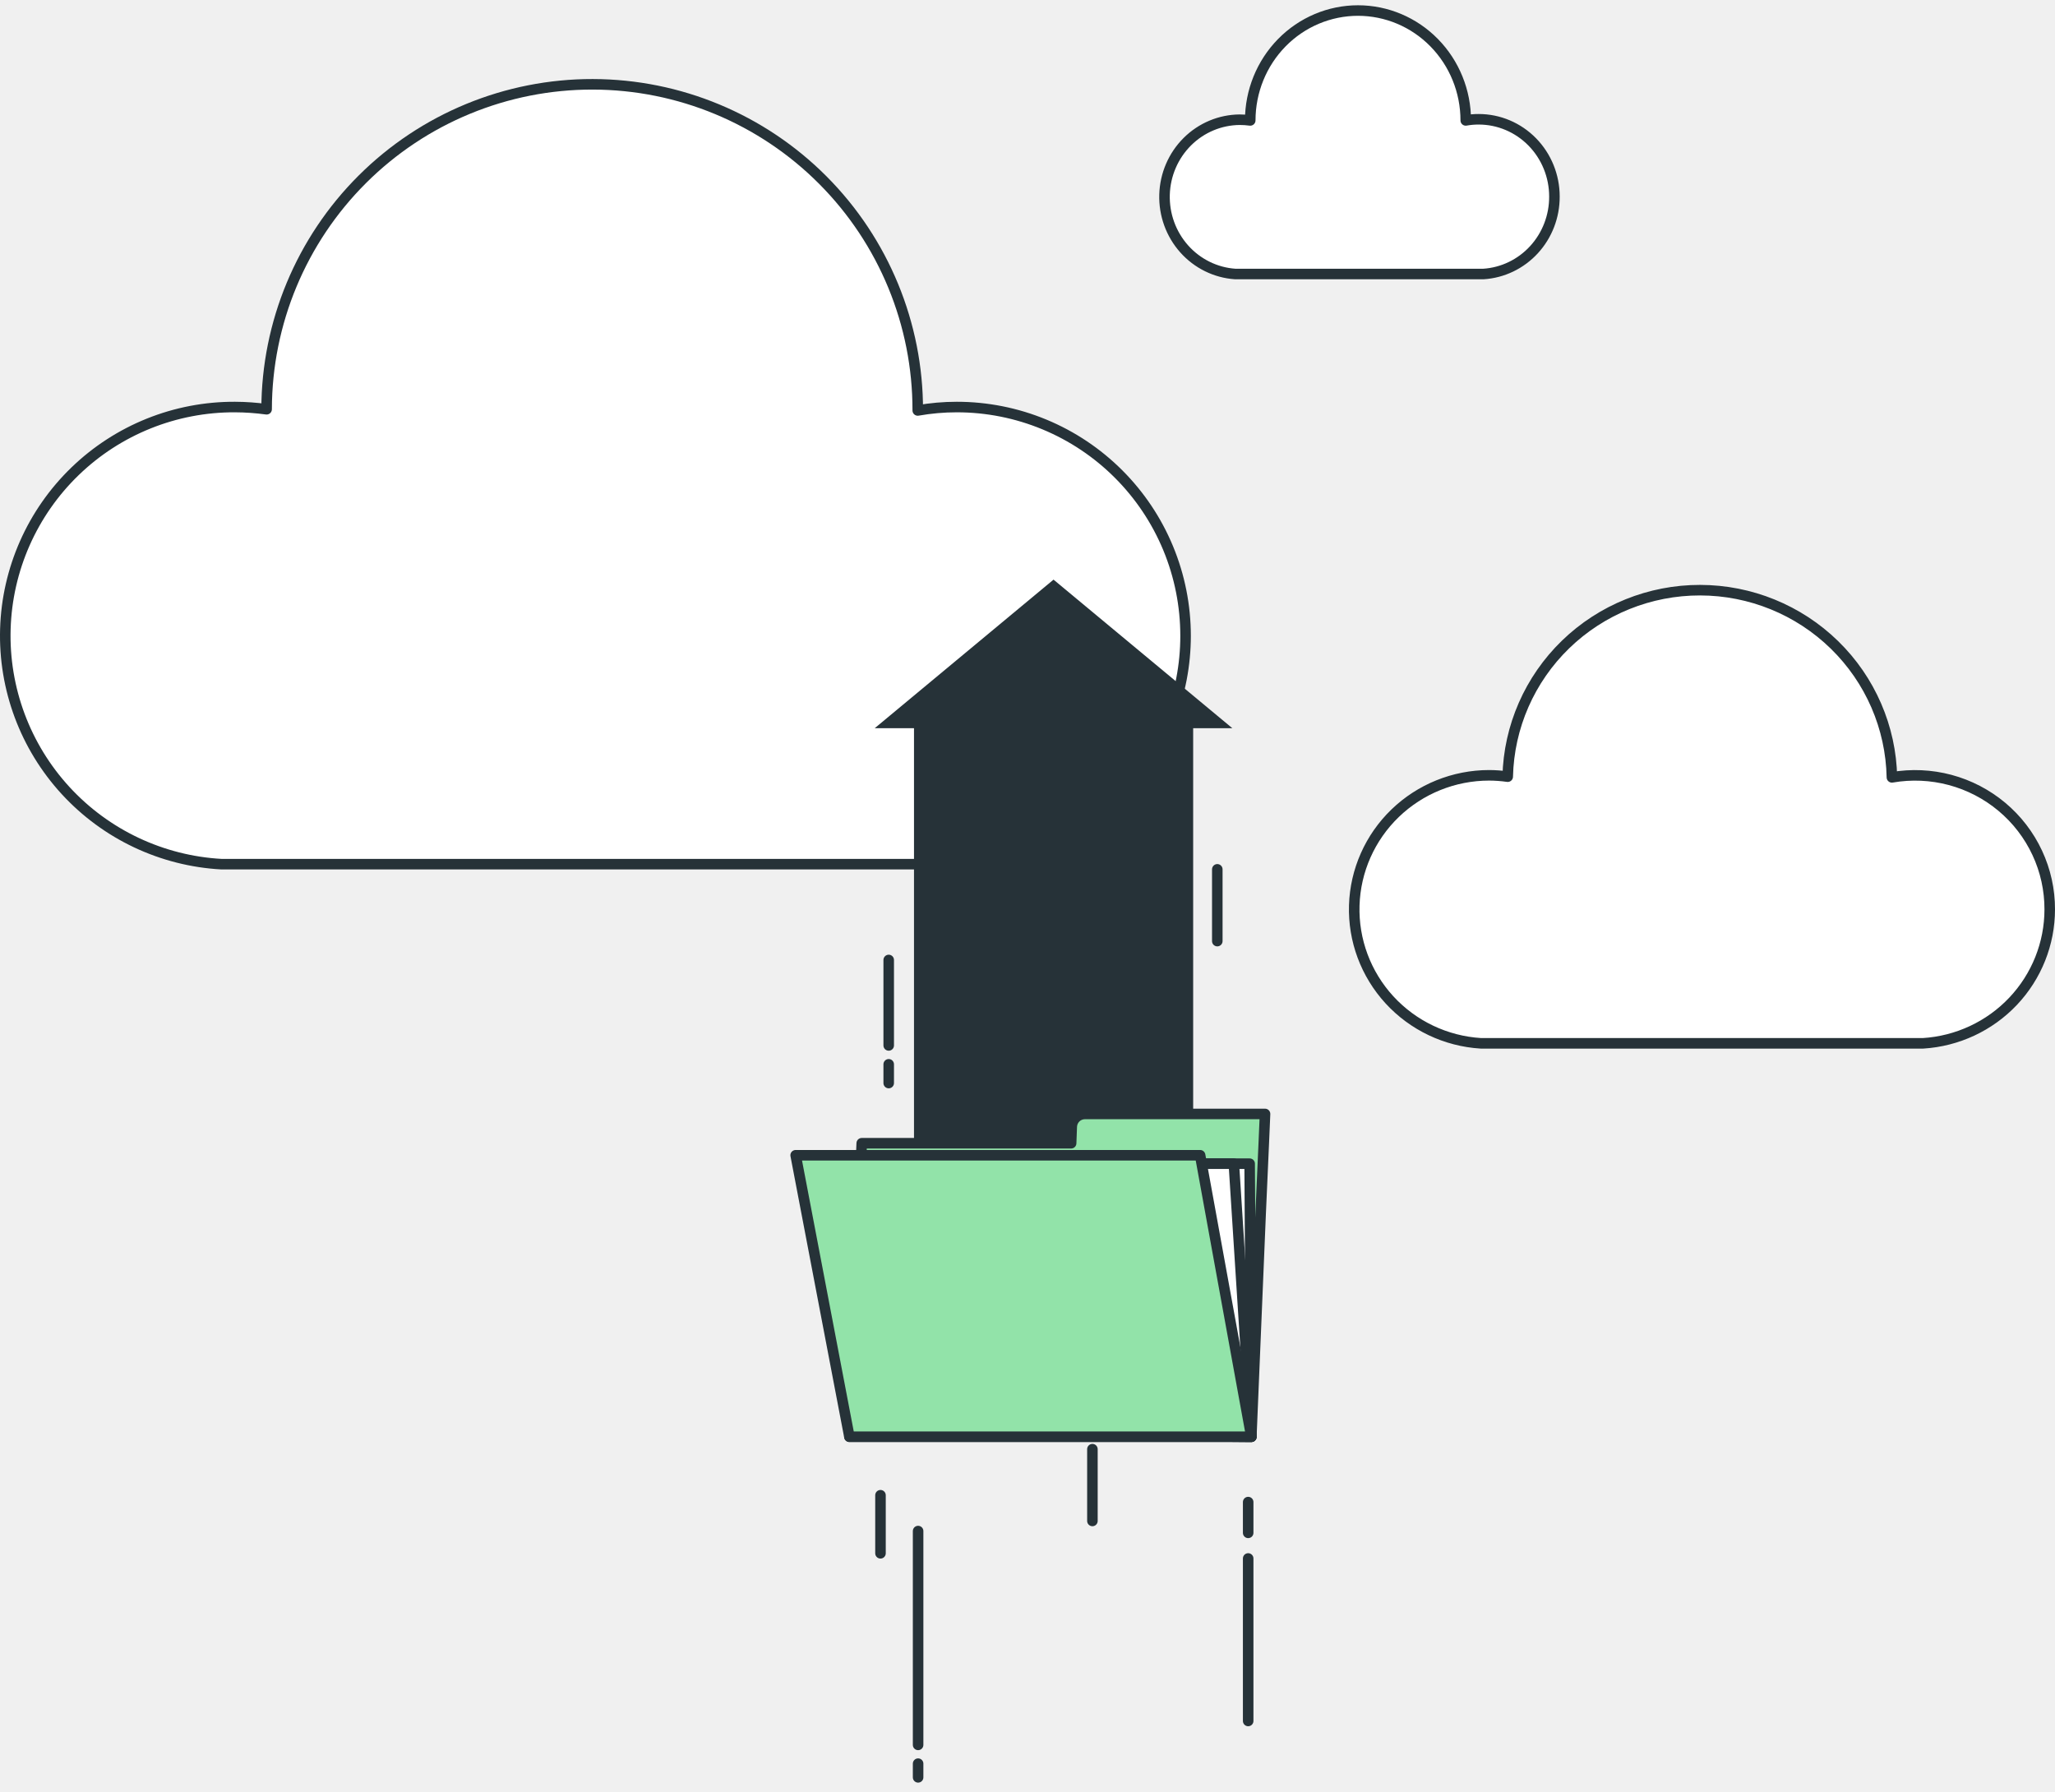
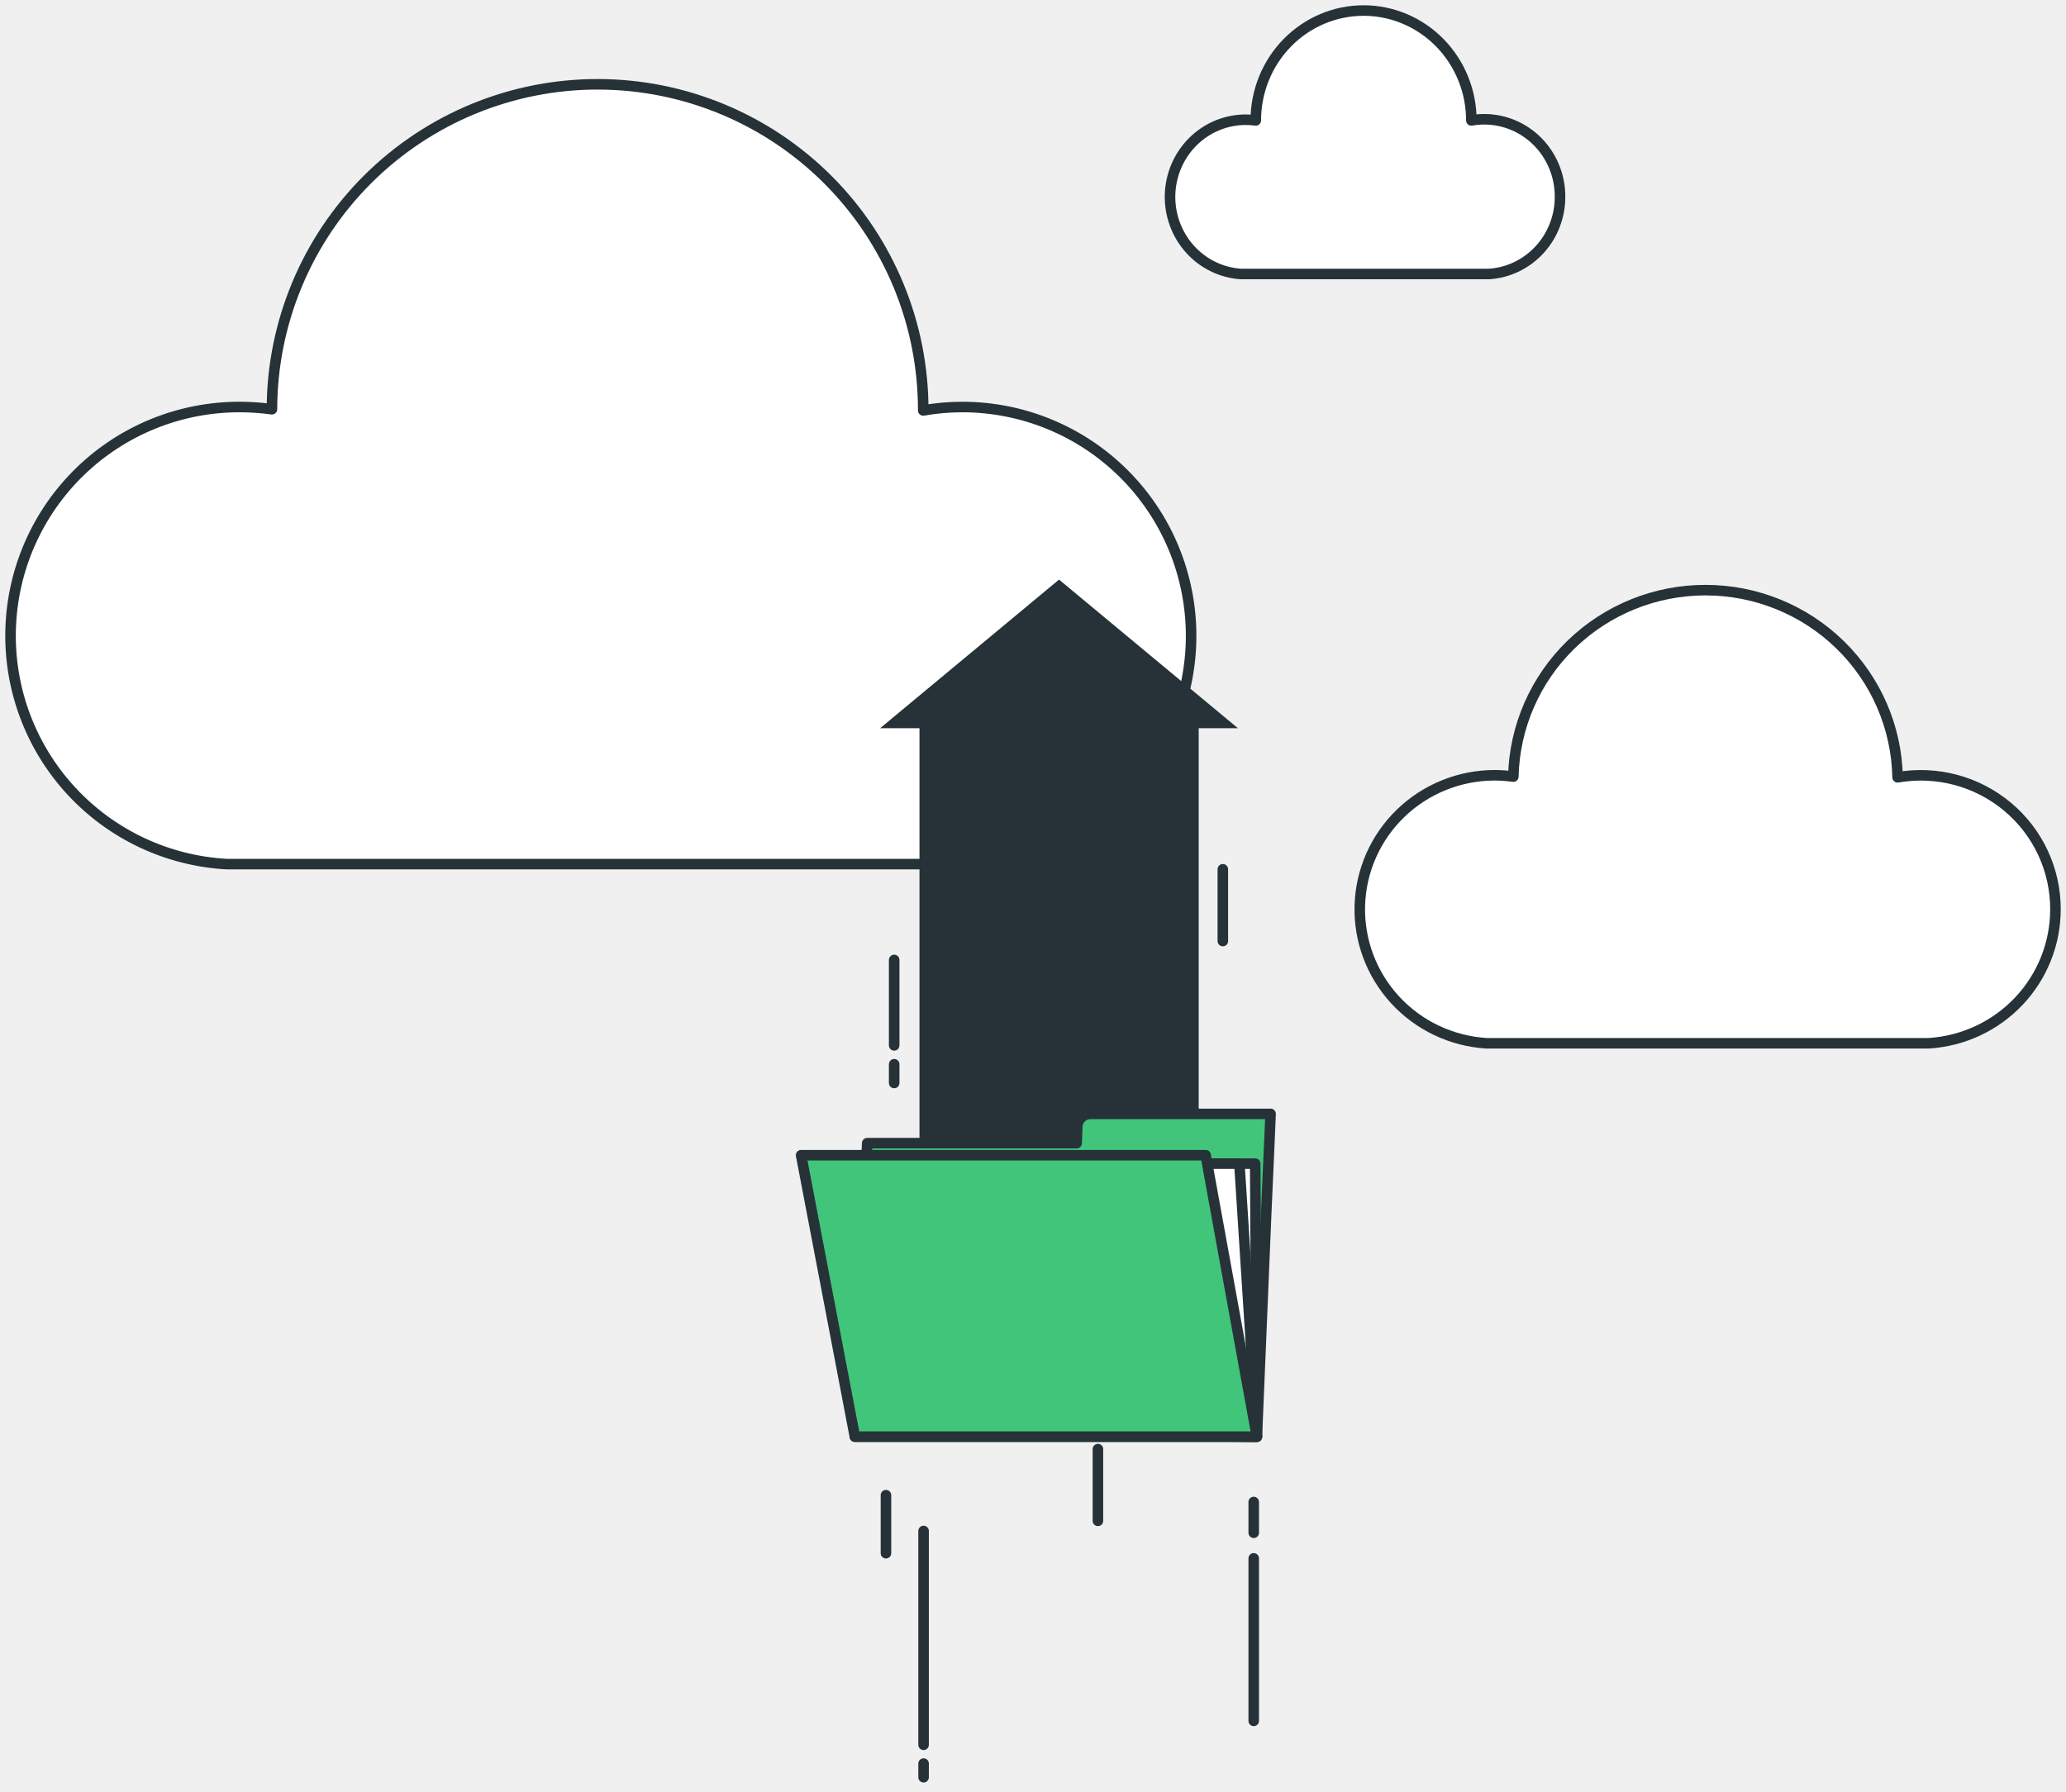
- <svg xmlns="http://www.w3.org/2000/svg" width="195" height="170" viewBox="0 0 195 170" fill="none">
+ <svg xmlns="http://www.w3.org/2000/svg" width="196" height="170" viewBox="0 0 196 170" fill="none">
  <g id="freepik--Clouds--inject-164">
    <g id="Group">
-       <path id="Vector" d="M112.5 60.336C112.501 57.485 111.94 54.661 110.85 52.027C109.76 49.393 108.161 46.999 106.145 44.983C104.129 42.966 101.736 41.367 99.102 40.276C96.468 39.184 93.644 38.623 90.793 38.623C89.55 38.623 88.31 38.732 87.086 38.948C87.101 30.755 83.861 22.892 78.078 17.088C72.295 11.284 64.443 8.015 56.249 8C48.056 7.985 40.192 11.225 34.388 17.008C28.583 22.79 25.314 30.641 25.299 38.834C24.305 38.698 23.303 38.627 22.299 38.623C16.637 38.599 11.189 40.788 7.118 44.724C3.048 48.659 0.676 54.03 0.509 59.689C0.343 65.349 2.395 70.849 6.227 75.017C10.059 79.185 15.369 81.691 21.023 82H92.126C97.642 81.661 102.821 79.23 106.607 75.205C110.392 71.179 112.5 65.862 112.5 60.336Z" fill="white" stroke="#263238" stroke-linecap="round" stroke-linejoin="round" />
-       <path id="Vector_2" d="M194.5 86.296C194.505 84.441 194.101 82.608 193.316 80.926C192.532 79.243 191.385 77.751 189.957 76.557C188.529 75.362 186.855 74.492 185.053 74.009C183.25 73.527 181.363 73.442 179.524 73.762C179.432 69.026 177.476 64.514 174.074 61.193C170.673 57.873 166.097 56.008 161.328 56C156.559 55.992 151.977 57.84 148.563 61.148C145.15 64.456 143.177 68.961 143.068 73.697C142.481 73.613 141.89 73.57 141.297 73.568C137.969 73.572 134.773 74.862 132.385 77.166C129.998 79.47 128.607 82.606 128.506 85.911C128.405 89.215 129.603 92.429 131.845 94.873C134.088 97.316 137.2 98.796 140.522 99H182.478C185.733 98.798 188.787 97.372 191.021 95.012C193.254 92.652 194.498 89.535 194.5 86.296Z" fill="white" stroke="#263238" stroke-linecap="round" stroke-linejoin="round" />
-       <path id="Vector_3" d="M147.5 18.647C147.5 16.703 146.743 14.839 145.395 13.464C144.047 12.09 142.219 11.318 140.312 11.318C139.901 11.316 139.491 11.352 139.086 11.426C139.086 8.661 138.009 6.009 136.091 4.054C134.174 2.098 131.573 1 128.861 1C126.149 1 123.549 2.098 121.631 4.054C119.714 6.009 118.636 8.661 118.636 11.426C118.305 11.382 117.972 11.36 117.638 11.359C115.777 11.373 113.994 12.121 112.664 13.446C111.333 14.772 110.559 16.572 110.503 18.468C110.447 20.364 111.115 22.208 112.365 23.613C113.615 25.018 115.351 25.873 117.207 26H140.759C142.591 25.884 144.31 25.057 145.563 23.69C146.817 22.323 147.51 20.518 147.5 18.647Z" fill="white" stroke="#263238" stroke-linecap="round" stroke-linejoin="round" />
+       <path id="Vector" d="M113 60.336C113.001 57.485 112.44 54.661 111.35 52.027C110.26 49.393 108.661 46.999 106.645 44.983C104.629 42.966 102.236 41.367 99.602 40.276C96.968 39.184 94.144 38.623 91.293 38.623C90.05 38.623 88.81 38.732 87.586 38.948C87.601 30.755 84.361 22.892 78.578 17.088C72.795 11.284 64.943 8.015 56.749 8C48.556 7.985 40.692 11.225 34.888 17.008C29.083 22.79 25.814 30.641 25.799 38.834C24.805 38.698 23.803 38.627 22.799 38.623C17.137 38.599 11.689 40.788 7.618 44.724C3.548 48.659 1.176 54.03 1.009 59.689C0.843 65.349 2.895 70.849 6.727 75.017C10.559 79.185 15.869 81.691 21.523 82H92.626C98.142 81.661 103.321 79.23 107.107 75.205C110.892 71.179 113 65.862 113 60.336Z" fill="white" stroke="#263238" stroke-linecap="round" stroke-linejoin="round" />
+       <path id="Vector_2" d="M195 86.296C195.005 84.441 194.601 82.608 193.816 80.926C193.032 79.243 191.885 77.751 190.457 76.557C189.029 75.362 187.355 74.492 185.553 74.009C183.75 73.527 181.863 73.442 180.024 73.762C179.932 69.026 177.976 64.514 174.574 61.193C171.173 57.873 166.597 56.008 161.828 56C157.059 55.992 152.477 57.84 149.063 61.148C145.65 64.456 143.677 68.961 143.568 73.697C142.981 73.613 142.39 73.57 141.797 73.568C138.469 73.572 135.273 74.862 132.885 77.166C130.498 79.47 129.107 82.606 129.006 85.911C128.905 89.215 130.103 92.429 132.345 94.873C134.588 97.316 137.7 98.796 141.022 99H182.978C186.233 98.798 189.287 97.372 191.521 95.012C193.754 92.652 194.998 89.535 195 86.296Z" fill="white" stroke="#263238" stroke-linecap="round" stroke-linejoin="round" />
+       <path id="Vector_3" d="M148 18.647C148 16.703 147.243 14.839 145.895 13.464C144.547 12.09 142.719 11.318 140.812 11.318C140.401 11.316 139.991 11.352 139.586 11.426C139.586 8.661 138.509 6.009 136.591 4.054C134.674 2.098 132.073 1 129.361 1C126.649 1 124.049 2.098 122.131 4.054C120.214 6.009 119.136 8.661 119.136 11.426C118.805 11.382 118.472 11.36 118.138 11.359C116.277 11.373 114.494 12.121 113.164 13.446C111.833 14.772 111.059 16.572 111.003 18.468C110.947 20.364 111.615 22.208 112.865 23.613C114.115 25.018 115.851 25.873 117.707 26H141.259C143.091 25.884 144.81 25.057 146.063 23.69C147.317 22.323 148.01 20.518 148 18.647Z" fill="white" stroke="#263238" stroke-linecap="round" stroke-linejoin="round" />
    </g>
    <g id="Group ">
-       <path id="Vector_4" d="M116.94 69.1L99.97 55L83 69.1H86.73V114.44H113.22V69.1H116.94Z" fill="#263238" />
-       <path id="Vector_5" d="M102.93 105.7C102.614 105.705 102.311 105.829 102.083 106.048C101.855 106.267 101.718 106.564 101.7 106.88L101.64 108.48H81.77L80.6 136.33H118.74L119.62 115.22L119.92 108.48L120.04 105.7H102.93Z" fill="#92E3A9" stroke="#263238" stroke-linecap="round" stroke-linejoin="round" />
-       <path id="Vector_6" d="M118.74 136.33L118.58 110.42H81.92L82.21 136.01L118.74 136.33Z" fill="white" stroke="#263238" stroke-linecap="round" stroke-linejoin="round" />
-       <path id="Vector_7" d="M118.74 136.33L117.08 110.42H80.42L80.71 136.01L118.74 136.33Z" fill="white" stroke="#263238" stroke-linecap="round" stroke-linejoin="round" />
-       <path id="Vector_8" d="M80.6 136.33L75.5 109.62H113.88L118.74 136.33H80.6Z" fill="#92E3A9" stroke="#263238" stroke-linecap="round" stroke-linejoin="round" />
-       <path id="Vector_9" d="M84.33 100.99V102.77" stroke="#263238" stroke-linecap="round" stroke-linejoin="round" />
-       <path id="Vector_10" d="M84.33 91.09V99.2" stroke="#263238" stroke-linecap="round" stroke-linejoin="round" />
-       <path id="Vector_11" d="M115.51 82.49V89.3" stroke="#263238" stroke-linecap="round" stroke-linejoin="round" />
-       <path id="Vector_12" d="M103.66 137.51V144.32" stroke="#263238" stroke-linecap="round" stroke-linejoin="round" />
-       <path id="Vector_13" d="M118.44 147.88V163.3" stroke="#263238" stroke-linecap="round" stroke-linejoin="round" />
-       <path id="Vector_14" d="M118.44 142.53V145.45" stroke="#263238" stroke-linecap="round" stroke-linejoin="round" />
-       <path id="Vector_15" d="M83.55 141.88V147.39" stroke="#263238" stroke-linecap="round" stroke-linejoin="round" />
-       <path id="Vector_16" d="M87.12 167.35V168.65" stroke="#263238" stroke-linecap="round" stroke-linejoin="round" />
-       <path id="Vector_17" d="M87.12 145.28V165.57" stroke="#263238" stroke-linecap="round" stroke-linejoin="round" />
+       <path id="Vector_4" d="M117.44 69.1L100.47 55L83.5 69.1H87.23V114.44H113.72V69.1H117.44Z" fill="#263238" />
+       <path id="Vector_5" d="M103.43 105.7C103.114 105.705 102.811 105.829 102.583 106.048C102.355 106.267 102.218 106.564 102.2 106.88L102.14 108.48H82.27L81.1 136.33H119.24L120.12 115.22L120.42 108.48L120.54 105.7H103.43Z" fill="#41C57B" stroke="#263238" stroke-linecap="round" stroke-linejoin="round" />
+       <path id="Vector_6" d="M119.24 136.33L119.08 110.42H82.42L82.71 136.01L119.24 136.33Z" fill="white" stroke="#263238" stroke-linecap="round" stroke-linejoin="round" />
+       <path id="Vector_7" d="M119.24 136.33L117.58 110.42H80.92L81.21 136.01L119.24 136.33Z" fill="white" stroke="#263238" stroke-linecap="round" stroke-linejoin="round" />
+       <path id="Vector_8" d="M81.1 136.33L76 109.62H114.38L119.24 136.33H81.1Z" fill="#41C57B" stroke="#263238" stroke-linecap="round" stroke-linejoin="round" />
+       <path id="Vector_9" d="M84.83 100.99V102.77" stroke="#263238" stroke-linecap="round" stroke-linejoin="round" />
+       <path id="Vector_10" d="M84.83 91.09V99.2" stroke="#263238" stroke-linecap="round" stroke-linejoin="round" />
+       <path id="Vector_11" d="M116.01 82.49V89.3" stroke="#263238" stroke-linecap="round" stroke-linejoin="round" />
+       <path id="Vector_12" d="M104.16 137.51V144.32" stroke="#263238" stroke-linecap="round" stroke-linejoin="round" />
+       <path id="Vector_13" d="M118.94 147.88V163.3" stroke="#263238" stroke-linecap="round" stroke-linejoin="round" />
+       <path id="Vector_14" d="M118.94 142.53V145.45" stroke="#263238" stroke-linecap="round" stroke-linejoin="round" />
+       <path id="Vector_15" d="M84.05 141.88V147.39" stroke="#263238" stroke-linecap="round" stroke-linejoin="round" />
+       <path id="Vector_16" d="M87.62 167.35V168.65" stroke="#263238" stroke-linecap="round" stroke-linejoin="round" />
+       <path id="Vector_17" d="M87.62 145.28V165.57" stroke="#263238" stroke-linecap="round" stroke-linejoin="round" />
    </g>
  </g>
</svg>
